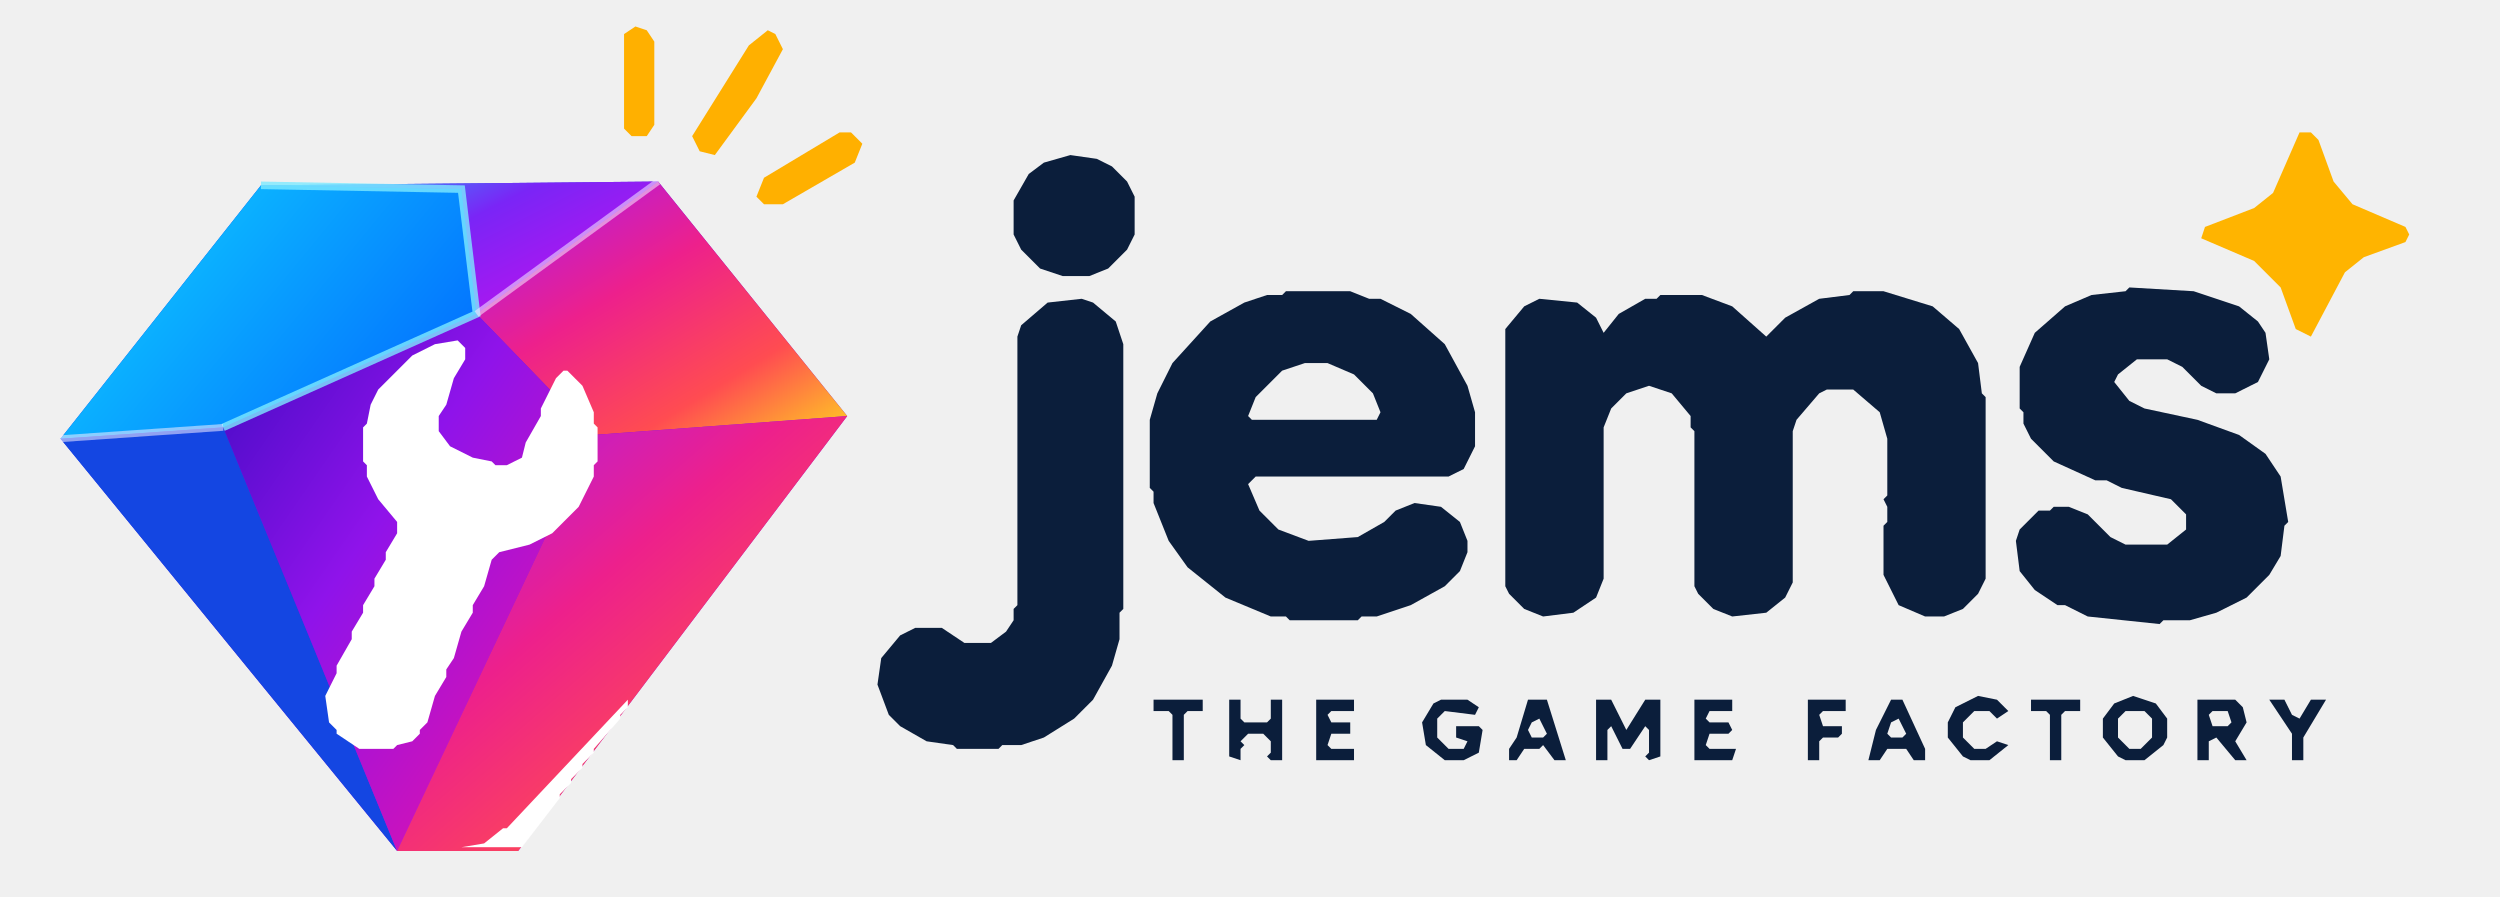
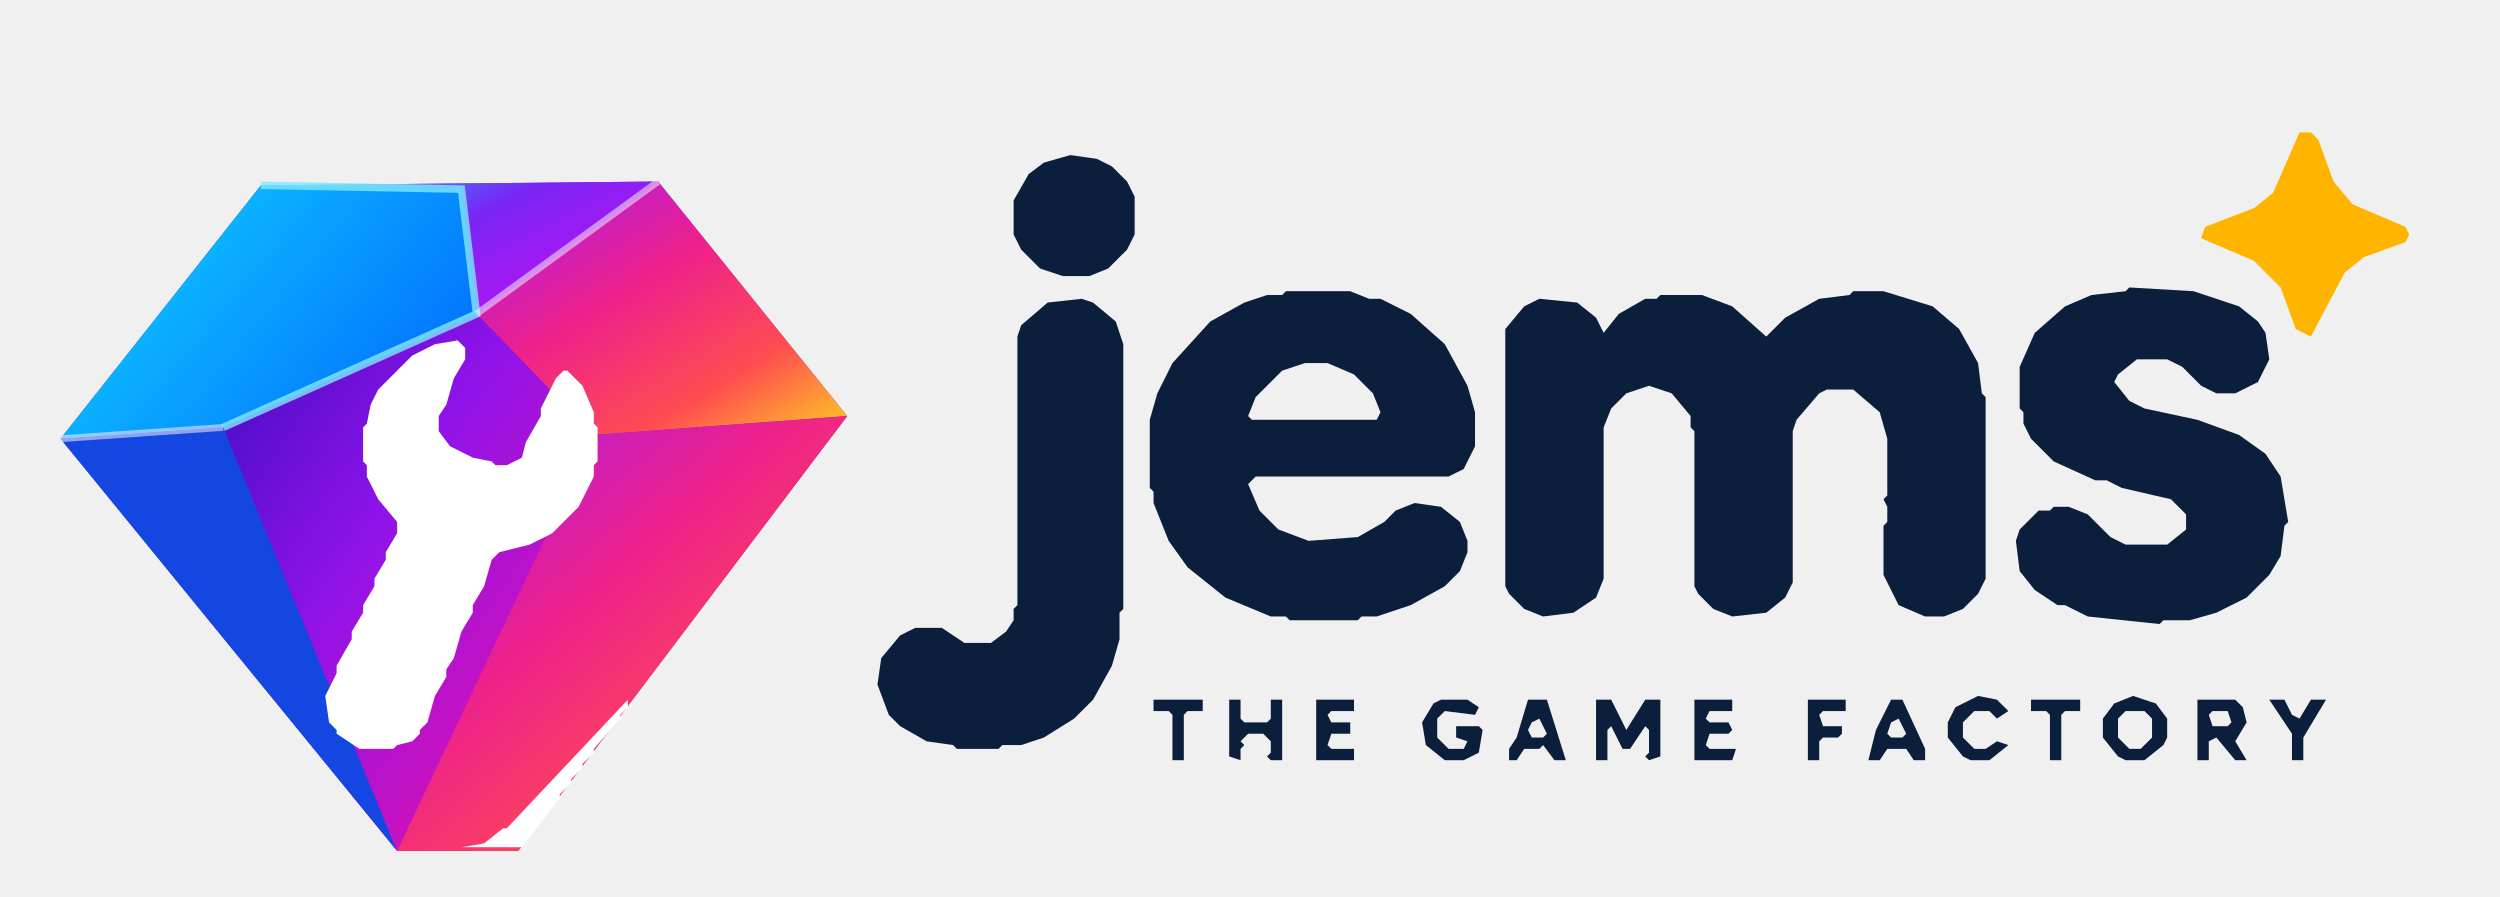
<svg xmlns="http://www.w3.org/2000/svg" viewBox="0 0 661 237" role="img" aria-labelledby="jemsTitle">
  <defs>
    <linearGradient id="cyan" x1="0" y1=".3" x2="1" y2=".8">
      <stop stop-color="#0ecaff" />
      <stop offset="1" stop-color="#026bff" />
    </linearGradient>
    <linearGradient id="top" x1="0" y1="0" x2="1" y2=".65">
      <stop stop-color="#14c9ff" />
      <stop offset=".5" stop-color="#7a25f6" />
      <stop offset="1" stop-color="#bb12ee" />
    </linearGradient>
    <linearGradient id="hot" x1="0" y1="0" x2=".9" y2="1">
      <stop stop-color="#a21cf7" />
      <stop offset=".43" stop-color="#ed208c" />
      <stop offset=".77" stop-color="#ff4c51" />
      <stop offset="1" stop-color="#ffb72a" />
    </linearGradient>
    <linearGradient id="deep" x1="0" y1="0" x2=".85" y2="1">
      <stop stop-color="#045bff" />
      <stop offset=".5" stop-color="#6517db" />
      <stop offset="1" stop-color="#b722fa" />
    </linearGradient>
    <linearGradient id="purple" x1="0" y1="0" x2="1" y2="1">
      <stop stop-color="#400bc2" />
      <stop offset=".4" stop-color="#8f13ea" />
      <stop offset="1" stop-color="#f7119a" />
    </linearGradient>
  </defs>
  <path d="M16 116 69 49 174 48 224 110 137 225 105 225Z" fill="url(#deep)" />
  <path d="M16 116 69 49 122 50 126 83 59 113Z" fill="url(#cyan)" />
  <path d="M69 49 174 48 126 83 122 50Z" fill="url(#top)" />
  <path d="M126 83 174 48 224 110 157 115Z" fill="url(#hot)" />
  <path d="M16 116 59 113 105 225Z" fill="#1446e2" />
  <path d="M59 113 126 83 157 115 105 225Z" fill="url(#purple)" />
  <path d="M157 115 224 110 137 225 105 225Z" fill="url(#hot)" />
  <path d="M69 49 122 50 126 83 59 113" fill="none" stroke="#7deaff" stroke-opacity=".8" stroke-width="2" />
  <path d="M126 83 174 48M59 113 16 116" fill="none" stroke="#f6edff" stroke-opacity=".55" stroke-width="1.8" />
  <path id="jems-wrench" fill="#fff" fill-rule="evenodd" d="M166,185 134,219 133,219 128,223 122,224 138,224 148,211 148,210 151,207 151,206 154,203 154,202 157,199 157,198 164,190 164,189 166,187Z M150,98 149,98 147,100 143,108 143,110 139,117 138,121 134,123 131,123 130,122 125,121 119,118 116,114 116,110 118,107 120,100 123,95 123,92 121,90 115,91 109,94 100,103 98,107 97,112 96,113 96,122 97,123 97,126 100,132 105,138 105,141 102,146 102,148 99,153 99,155 96,160 96,162 93,167 93,169 89,176 89,178 86,184 87,191 89,193 89,194 95,198 104,198 105,197 109,196 111,194 111,193 113,191 115,184 118,179 118,177 120,174 122,167 125,162 125,160 128,155 130,148 132,146 140,144 146,141 153,134 157,126 157,123 158,122 158,113 157,112 157,109 154,102Z" />
-   <path fill="#ffb000" fill-rule="evenodd" d="M228,38 225,35 222,35 202,47 200,52 202,54 207,54 226,43Z M205,9 203,8 198,12 183,36 185,40 189,41 200,26 207,13Z M168,7 165,9 165,34 167,36 171,36 173,33 173,11 171,8Z" />
  <path fill="#ffb400" fill-rule="evenodd" d="M608,35 601,51 596,55 583,60 582,63 596,69 603,76 607,87 611,89 620,72 625,68 636,64 637,62 636,60 622,54 617,48 613,37 611,35Z" />
  <path fill="#0B1E3B" fill-rule="evenodd" d="M600,185 606,194 606,201 609,201 609,195 615,185 611,185 608,190 606,189 604,185Z M581,185 581,201 584,201 584,196 586,195 591,201 594,201 591,196 594,191 593,187 591,185Z M584,189 585,188 589,188 590,191 589,192 585,192Z M537,185 537,188 541,188 542,189 542,201 545,201 545,189 546,188 550,188 550,185Z M500,185 496,193 494,201 497,201 499,198 504,198 506,201 509,201 509,198 503,185Z M499,194 500,191 502,190 504,194 503,195 500,195Z M488,185 478,185 478,201 481,201 481,196 482,195 486,195 487,194 487,192 482,192 481,189 482,188 488,188Z M448,185 448,201 458,201 459,198 452,198 451,197 452,194 457,194 458,193 457,191 452,191 451,190 452,188 458,188 458,185Z M422,185 422,201 425,201 425,193 426,192 429,198 431,198 435,192 436,193 436,199 435,200 436,201 439,200 439,185 435,185 430,193 426,185Z M404,185 401,195 399,198 399,201 401,201 403,198 407,198 408,197 411,201 414,201 409,185Z M404,193 405,191 407,190 409,194 408,195 405,195Z M379,186 376,191 377,197 382,201 387,201 391,199 392,193 391,192 385,192 385,195 388,196 387,198 383,198 380,195 380,190 382,188 390,189 391,187 388,185 381,185Z M348,185 348,201 358,201 358,198 352,198 351,197 352,194 357,194 357,191 352,191 351,189 352,188 358,188 358,185Z M325,185 325,200 328,201 328,198 329,197 328,196 330,194 334,194 336,196 336,199 335,200 336,201 339,201 339,185 336,185 336,190 335,191 329,191 328,190 328,185Z M305,185 305,188 309,188 310,189 310,201 313,201 313,189 314,188 318,188 318,185Z M564,184 559,186 556,190 556,195 560,200 562,201 567,201 572,197 573,195 573,190 570,186Z M562,188 567,188 569,190 569,195 566,198 563,198 560,195 560,190Z M523,184 517,187 515,191 515,195 519,200 521,201 526,201 531,197 528,196 525,198 522,198 519,195 519,191 522,188 526,188 528,190 531,188 528,185Z M289,80 286,79 277,80 270,86 269,89 269,160 268,161 268,164 266,167 262,170 255,170 249,166 242,166 238,168 233,174 232,181 235,189 238,192 245,196 252,197 253,198 264,198 265,197 270,197 276,195 284,190 289,185 294,176 296,169 296,162 297,161 297,91 295,85Z M518,87 511,81 498,77 490,77 489,78 481,79 472,84 467,89 458,81 450,78 439,78 438,79 435,79 428,83 424,88 422,84 417,80 407,79 403,81 398,87 398,155 399,157 403,161 408,163 416,162 422,158 424,153 424,113 426,108 430,104 436,102 442,104 447,110 447,113 448,114 448,155 449,157 453,161 458,163 467,162 472,158 474,154 474,114 475,111 481,104 483,103 490,103 497,109 499,116 499,131 498,132 499,134 499,138 498,139 498,152 502,160 509,163 514,163 519,161 523,157 525,153 525,105 524,104 523,96Z M320,85 310,96 306,104 304,111 304,129 305,130 305,133 309,143 314,150 324,158 336,163 340,163 341,164 359,164 360,163 364,163 373,160 382,155 386,151 388,146 388,143 386,138 381,134 374,133 369,135 366,138 359,142 346,143 338,140 333,135 330,128 332,126 383,126 387,124 390,118 390,109 388,102 382,91 373,83 365,79 362,79 357,77 340,77 339,78 335,78 329,80Z M330,110 332,105 339,98 345,96 351,96 358,99 363,104 365,109 364,111 331,111Z M553,78 546,81 538,88 534,97 534,108 535,109 535,112 537,116 543,122 554,127 557,127 561,129 574,132 578,136 578,140 573,144 562,144 558,142 552,136 547,134 543,134 542,135 539,135 534,140 533,143 534,151 538,156 544,160 546,160 552,163 571,165 572,164 579,164 586,162 594,158 600,152 603,147 604,139 605,138 603,126 599,120 592,115 581,111 567,108 563,106 559,101 560,99 565,95 573,95 577,97 582,102 586,104 591,104 597,101 600,95 599,88 597,85 592,81 580,77 563,76 562,77Z M283,41 276,43 272,46 268,53 268,62 270,66 275,71 281,73 288,73 293,71 298,66 300,62 300,52 298,48 294,44 290,42Z" />
</svg>
